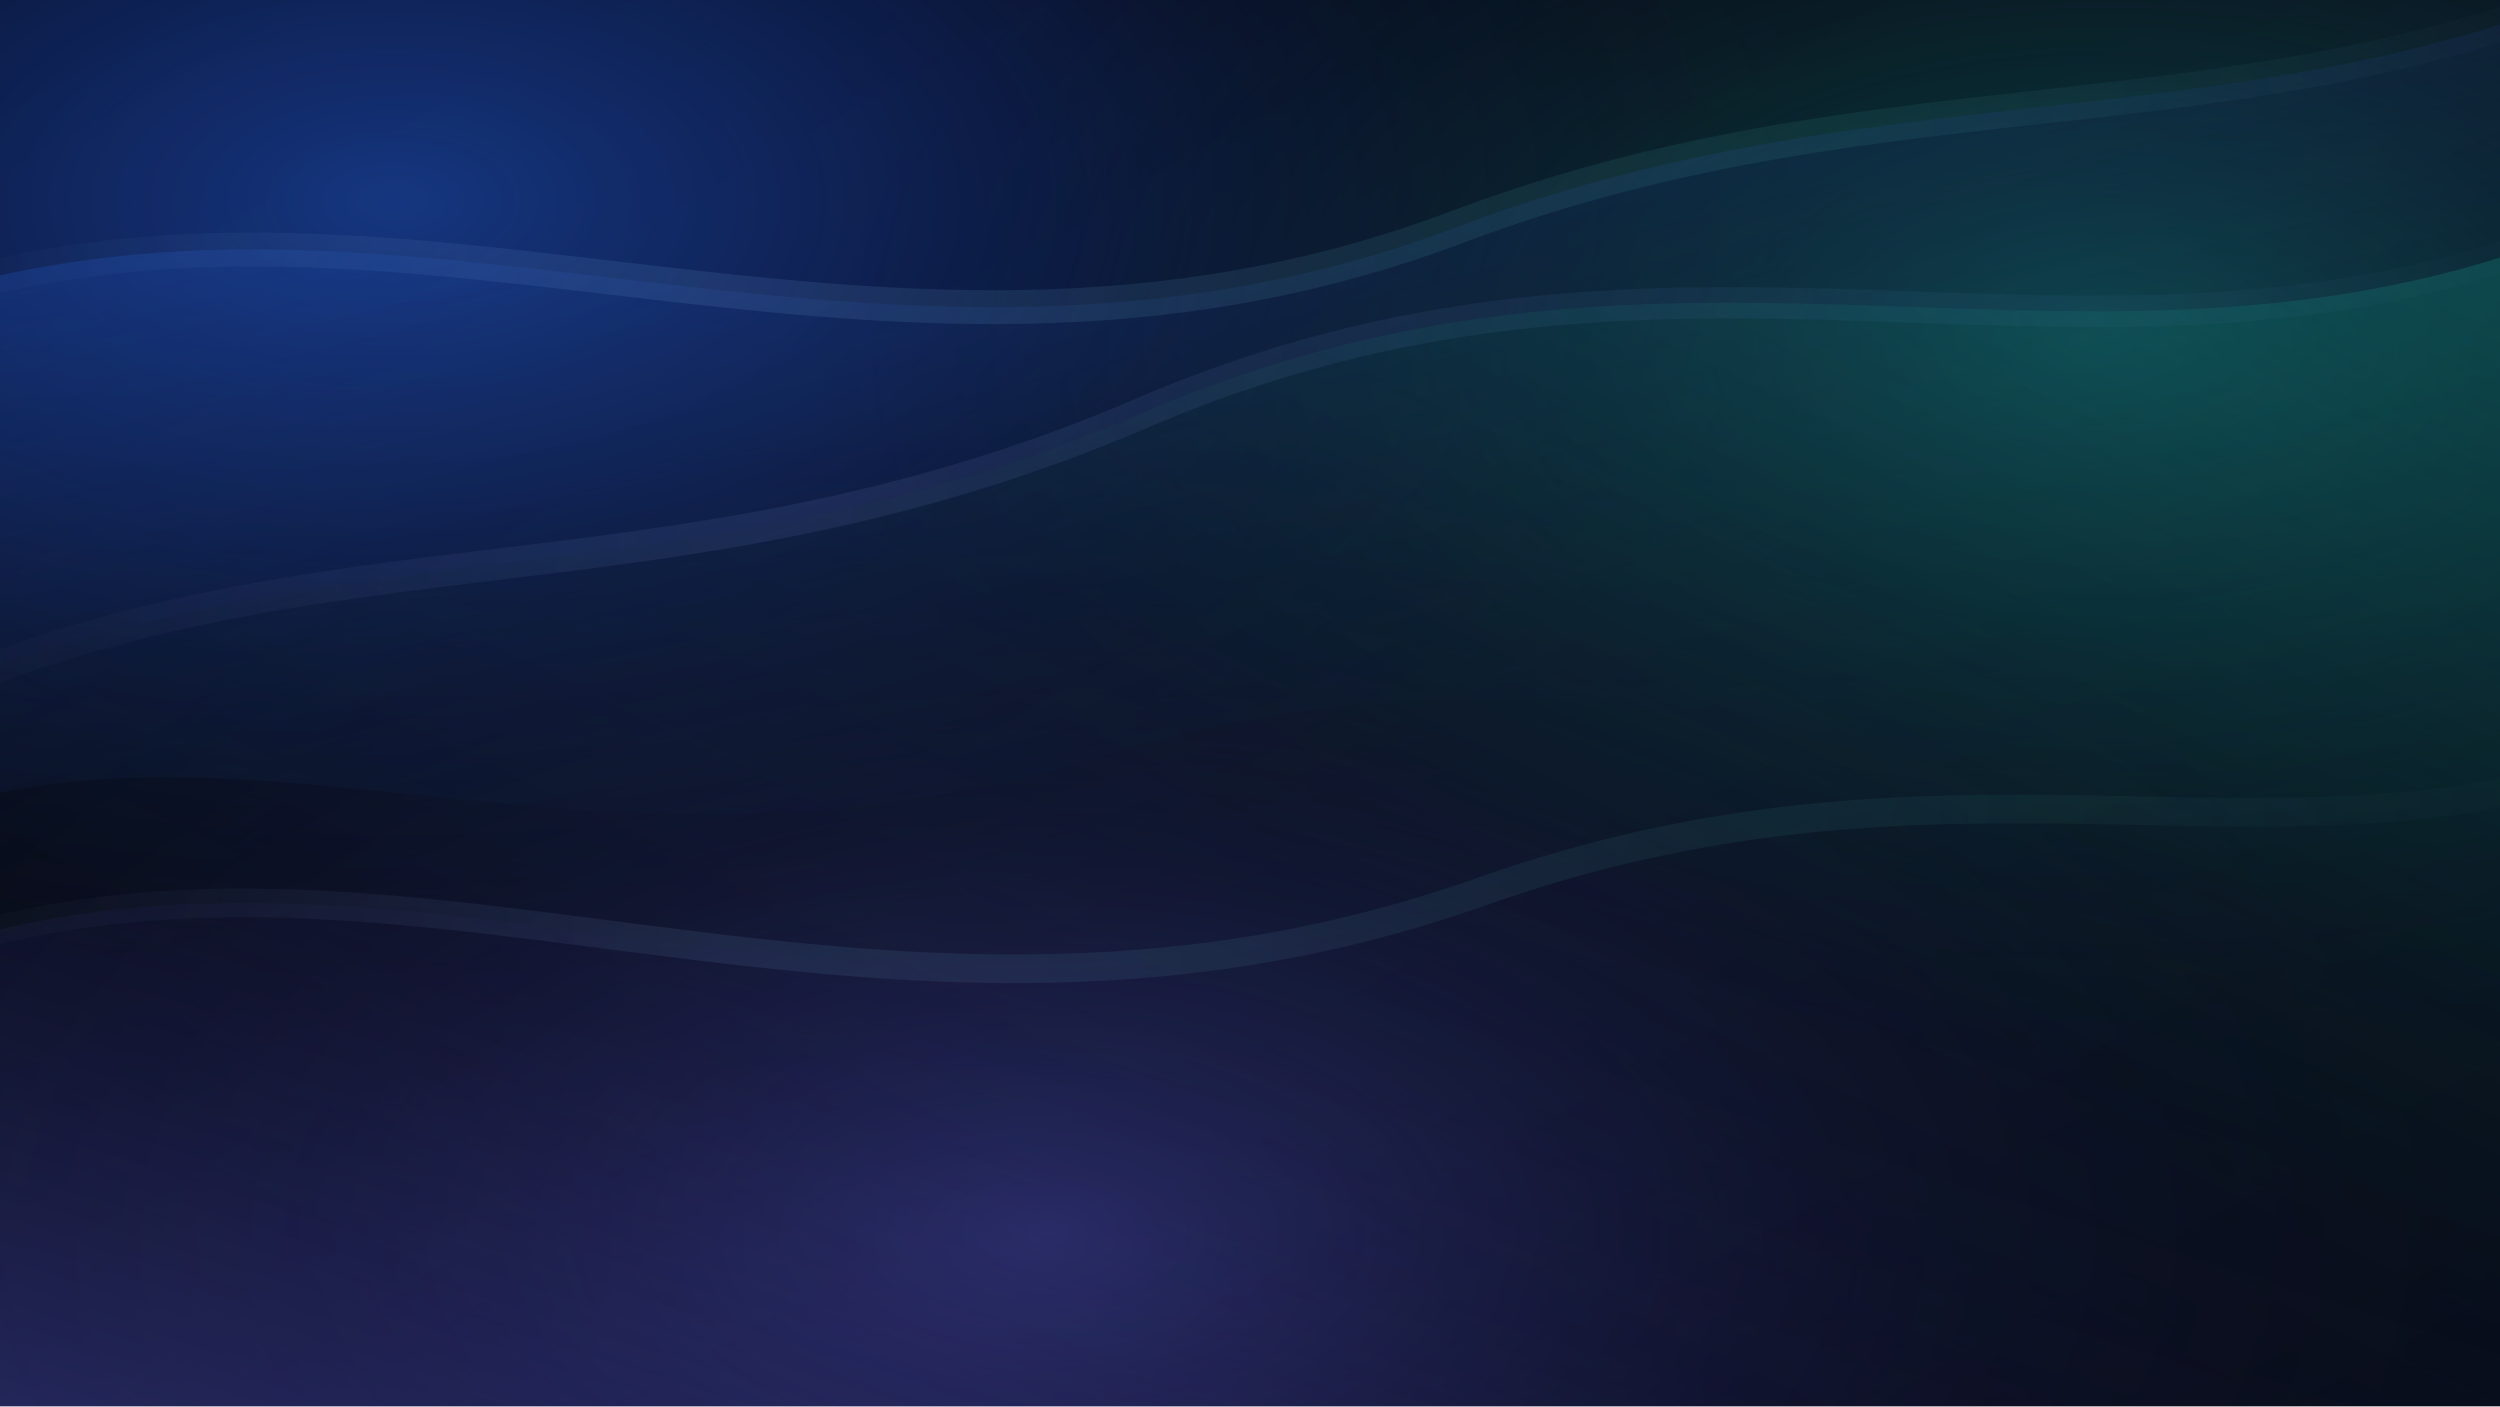
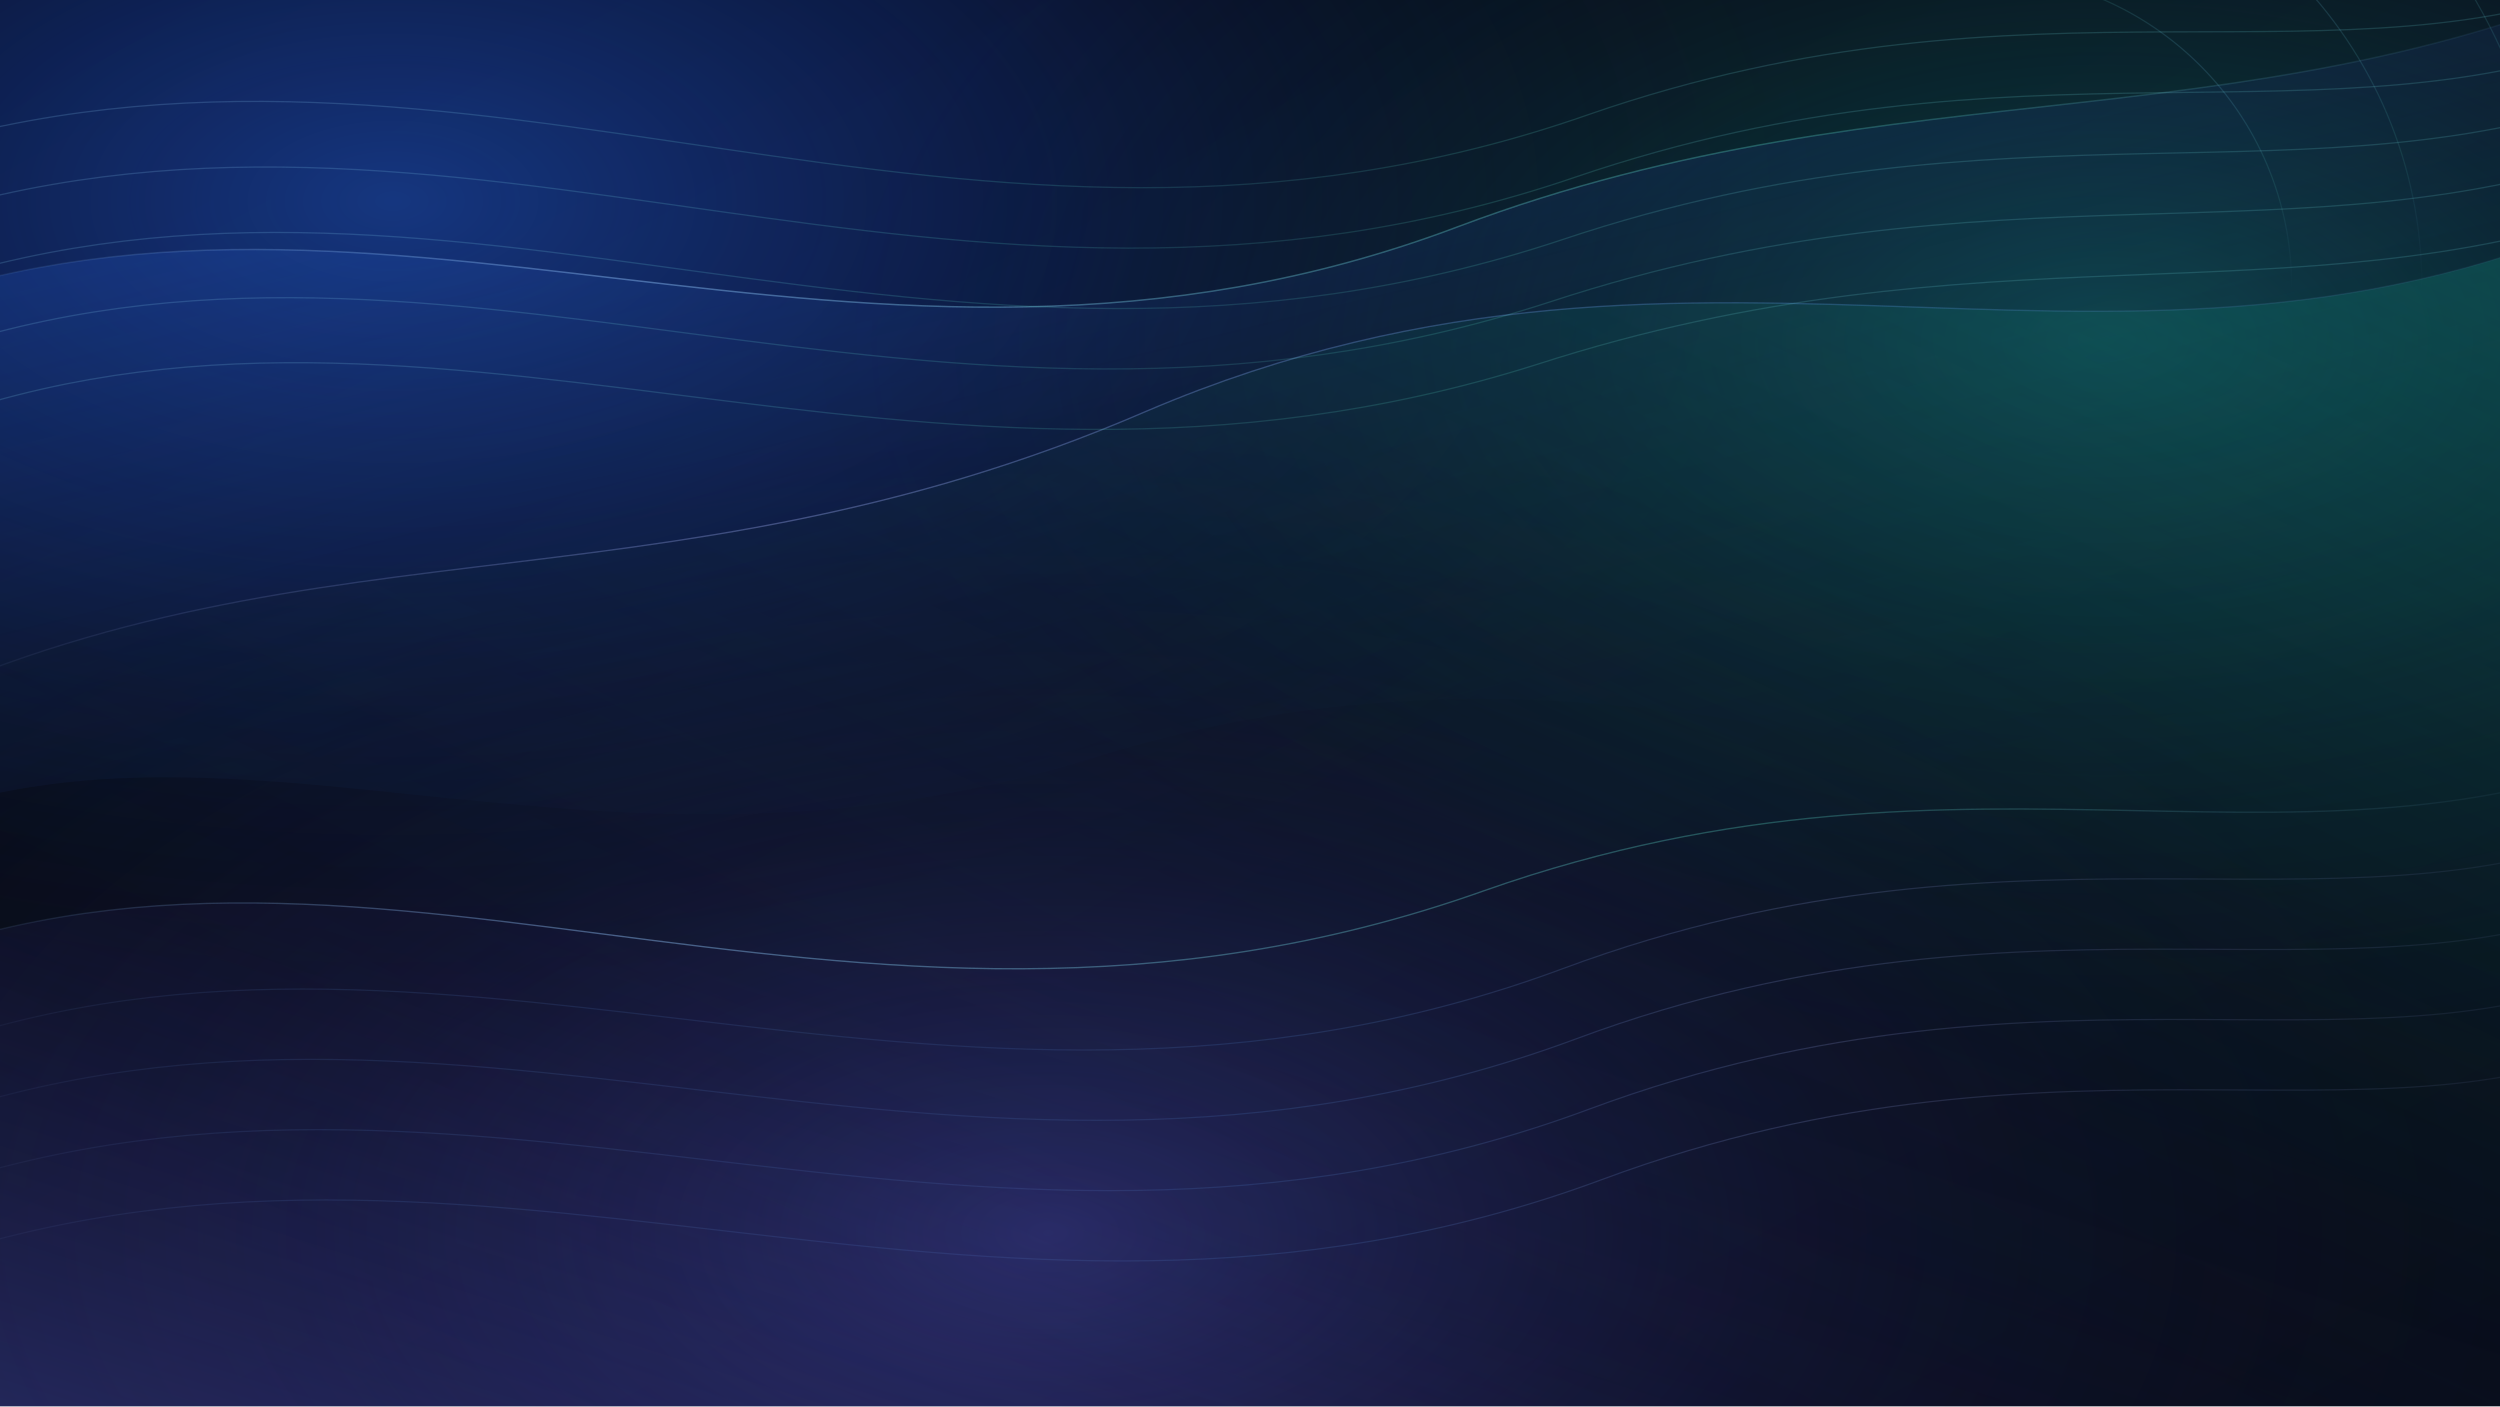
<svg xmlns="http://www.w3.org/2000/svg" viewBox="0 0 1920 1080" preserveAspectRatio="xMidYMid slice">
  <defs>
    <linearGradient id="baseD" x1="0%" y1="0%" x2="100%" y2="100%">
      <stop offset="0%" stop-color="#050811" />
      <stop offset="50%" stop-color="#090e1c" />
      <stop offset="100%" stop-color="#050811" />
    </linearGradient>
    <radialGradient id="causticCobaltD" cx="16%" cy="14%" r="58%">
      <stop offset="0%" stop-color="#2563eb" stop-opacity="0.50" />
      <stop offset="46%" stop-color="#1d4ed8" stop-opacity="0.22" />
      <stop offset="100%" stop-color="#090e1c" stop-opacity="0" />
    </radialGradient>
    <radialGradient id="causticTealD" cx="84%" cy="24%" r="52%">
      <stop offset="0%" stop-color="#14b8a6" stop-opacity="0.36" />
      <stop offset="48%" stop-color="#0f766e" stop-opacity="0.16" />
      <stop offset="100%" stop-color="#090e1c" stop-opacity="0" />
    </radialGradient>
    <radialGradient id="causticIndigoD" cx="42%" cy="88%" r="60%">
      <stop offset="0%" stop-color="#6366f1" stop-opacity="0.42" />
      <stop offset="50%" stop-color="#312e81" stop-opacity="0.18" />
      <stop offset="100%" stop-color="#050811" stop-opacity="0" />
    </radialGradient>
    <linearGradient id="foldD1" x1="10%" y1="0%" x2="88%" y2="100%">
      <stop offset="0%" stop-color="#2563eb" stop-opacity="0.40" />
      <stop offset="48%" stop-color="#172f62" stop-opacity="0.24" />
      <stop offset="100%" stop-color="#070c17" stop-opacity="0" />
    </linearGradient>
    <linearGradient id="foldD2" x1="100%" y1="12%" x2="18%" y2="92%">
      <stop offset="0%" stop-color="#0f766e" stop-opacity="0.38" />
      <stop offset="48%" stop-color="#0f2536" stop-opacity="0.20" />
      <stop offset="100%" stop-color="#060912" stop-opacity="0" />
    </linearGradient>
    <linearGradient id="foldD3" x1="0%" y1="100%" x2="92%" y2="18%">
      <stop offset="0%" stop-color="#6366f1" stop-opacity="0.38" />
      <stop offset="50%" stop-color="#1d1b4a" stop-opacity="0.20" />
      <stop offset="100%" stop-color="#060912" stop-opacity="0" />
    </linearGradient>
-     <linearGradient id="glowCrestD1" x1="0%" y1="0%" x2="100%" y2="0%">
+     <linearGradient id="ridgeD1" x1="0%" y1="0%" x2="100%" y2="0%">
      <stop offset="0%" stop-color="#93c5fd" stop-opacity="0" />
-       <stop offset="30%" stop-color="#93c5fd" stop-opacity="0.20" />
-       <stop offset="70%" stop-color="#5eead4" stop-opacity="0.14" />
+       <stop offset="28%" stop-color="#93c5fd" stop-opacity="0.42" />
+       <stop offset="68%" stop-color="#5eead4" stop-opacity="0.28" />
      <stop offset="100%" stop-color="#93c5fd" stop-opacity="0" />
    </linearGradient>
-     <linearGradient id="glowCrestD2" x1="0%" y1="0%" x2="100%" y2="0%">
+     <linearGradient id="ridgeD2" x1="0%" y1="0%" x2="100%" y2="0%">
      <stop offset="0%" stop-color="#a5b4fc" stop-opacity="0" />
-       <stop offset="34%" stop-color="#a5b4fc" stop-opacity="0.18" />
-       <stop offset="72%" stop-color="#60a5fa" stop-opacity="0.12" />
+       <stop offset="34%" stop-color="#a5b4fc" stop-opacity="0.34" />
+       <stop offset="72%" stop-color="#60a5fa" stop-opacity="0.24" />
      <stop offset="100%" stop-color="#a5b4fc" stop-opacity="0" />
    </linearGradient>
+     <linearGradient id="contourD1" x1="0%" y1="0%" x2="100%" y2="100%">
+       <stop offset="0%" stop-color="#93c5fd" stop-opacity="0" />
+       <stop offset="28%" stop-color="#93c5fd" stop-opacity="0.20" />
+       <stop offset="70%" stop-color="#5eead4" stop-opacity="0.16" />
+       <stop offset="100%" stop-color="#93c5fd" stop-opacity="0" />
+     </linearGradient>
+     <linearGradient id="contourD2" x1="100%" y1="0%" x2="0%" y2="100%">
+       <stop offset="0%" stop-color="#a5b4fc" stop-opacity="0" />
+       <stop offset="32%" stop-color="#a5b4fc" stop-opacity="0.18" />
+       <stop offset="70%" stop-color="#60a5fa" stop-opacity="0.14" />
+       <stop offset="100%" stop-color="#a5b4fc" stop-opacity="0" />
+     </linearGradient>
+     <radialGradient id="arcFadeD" cx="78%" cy="22%" r="36%">
+       <stop offset="0%" stop-color="#79b0ff" stop-opacity="0.20" />
+       <stop offset="65%" stop-color="#5eead4" stop-opacity="0.10" />
+       <stop offset="100%" stop-color="#79b0ff" stop-opacity="0" />
+     </radialGradient>
  </defs>
  <rect width="1920" height="1080" fill="url(#baseD)" />
  <rect width="1920" height="1080" fill="url(#causticCobaltD)" />
  <rect width="1920" height="1080" fill="url(#causticTealD)" />
  <rect width="1920" height="1080" fill="url(#causticIndigoD)" />
  <path d="M-120,250 C280,82 660,348 1120,174 C1460,46 1740,118 2060,-36 L2060,640 C1660,710 1320,432 840,582 C440,706 160,510 -120,650 Z" fill="url(#foldD1)" />
  <path d="M2040,150 C1640,346 1320,128 880,316 C500,480 220,388 -120,564 L-120,1180 L2040,1180 Z" fill="url(#foldD2)" />
  <path d="M-140,764 C260,568 640,862 1140,684 C1520,550 1780,694 2060,564 L2060,1180 L-140,1180 Z" fill="url(#foldD3)" />
-   <path d="M-120,250 C280,82 660,348 1120,174 C1460,46 1740,118 2060,-36" fill="none" stroke="url(#glowCrestD1)" stroke-width="26" stroke-linecap="round" opacity="0.55" />
-   <path d="M2040,150 C1640,346 1320,128 880,316 C500,480 220,388 -120,564" fill="none" stroke="url(#glowCrestD2)" stroke-width="24" stroke-linecap="round" opacity="0.5" />
-   <path d="M-140,764 C260,568 640,862 1140,684 C1520,550 1780,694 2060,564" fill="none" stroke="url(#glowCrestD1)" stroke-width="22" stroke-linecap="round" opacity="0.45" />
+   <path d="M-120,250 C280,82 660,348 1120,174 C1460,46 1740,118 2060,-36" fill="none" stroke="url(#ridgeD1)" stroke-width="1.15" />
+   <path d="M2040,150 C1640,346 1320,128 880,316 C500,480 220,388 -120,564" fill="none" stroke="url(#ridgeD2)" stroke-width="1.05" />
+   <path d="M-140,764 C260,568 640,862 1140,684 C1520,550 1780,694 2060,564" fill="none" stroke="url(#ridgeD1)" stroke-width="1.05" />
+   <g fill="none" stroke="url(#arcFadeD)" stroke-width="0.95">
+     <circle cx="1520" cy="220" r="240" />
+     <circle cx="1520" cy="220" r="340" />
+     <circle cx="1520" cy="220" r="440" />
+   </g>
+   <g fill="none" stroke="url(#contourD1)" stroke-width="1.0">
+     <path d="M-80,118 C360,-20 740,256 1220,88 C1560,-30 1800,72 2020,-18" />
+     <path d="M-80,172 C350,28 730,300 1210,136 C1550,20 1790,116 2020,26" />
+     <path d="M-80,226 C340,76 720,344 1200,184 C1540,70 1780,160 2020,70" />
+     <path d="M-80,280 C330,124 710,388 1190,232 C1530,120 1770,204 2020,114" />
+     <path d="M-80,334 C320,172 700,432 1180,280 C1520,170 1760,248 2020,158" />
+   </g>
+   <g fill="none" stroke="url(#contourD2)" stroke-width="0.95">
+     <path d="M-100,822 C320,644 720,922 1200,744 C1560,610 1820,734 2040,624" />
+     <path d="M-100,876 C330,698 730,976 1210,798 C1570,664 1830,788 2040,678" />
+     <path d="M-100,930 C340,752 740,1030 1220,852 C1580,718 1840,842 2040,732" />
+     <path d="M-100,984 C350,806 750,1084 1230,906 C1590,772 1850,896 2040,786" />
+   </g>
</svg>
